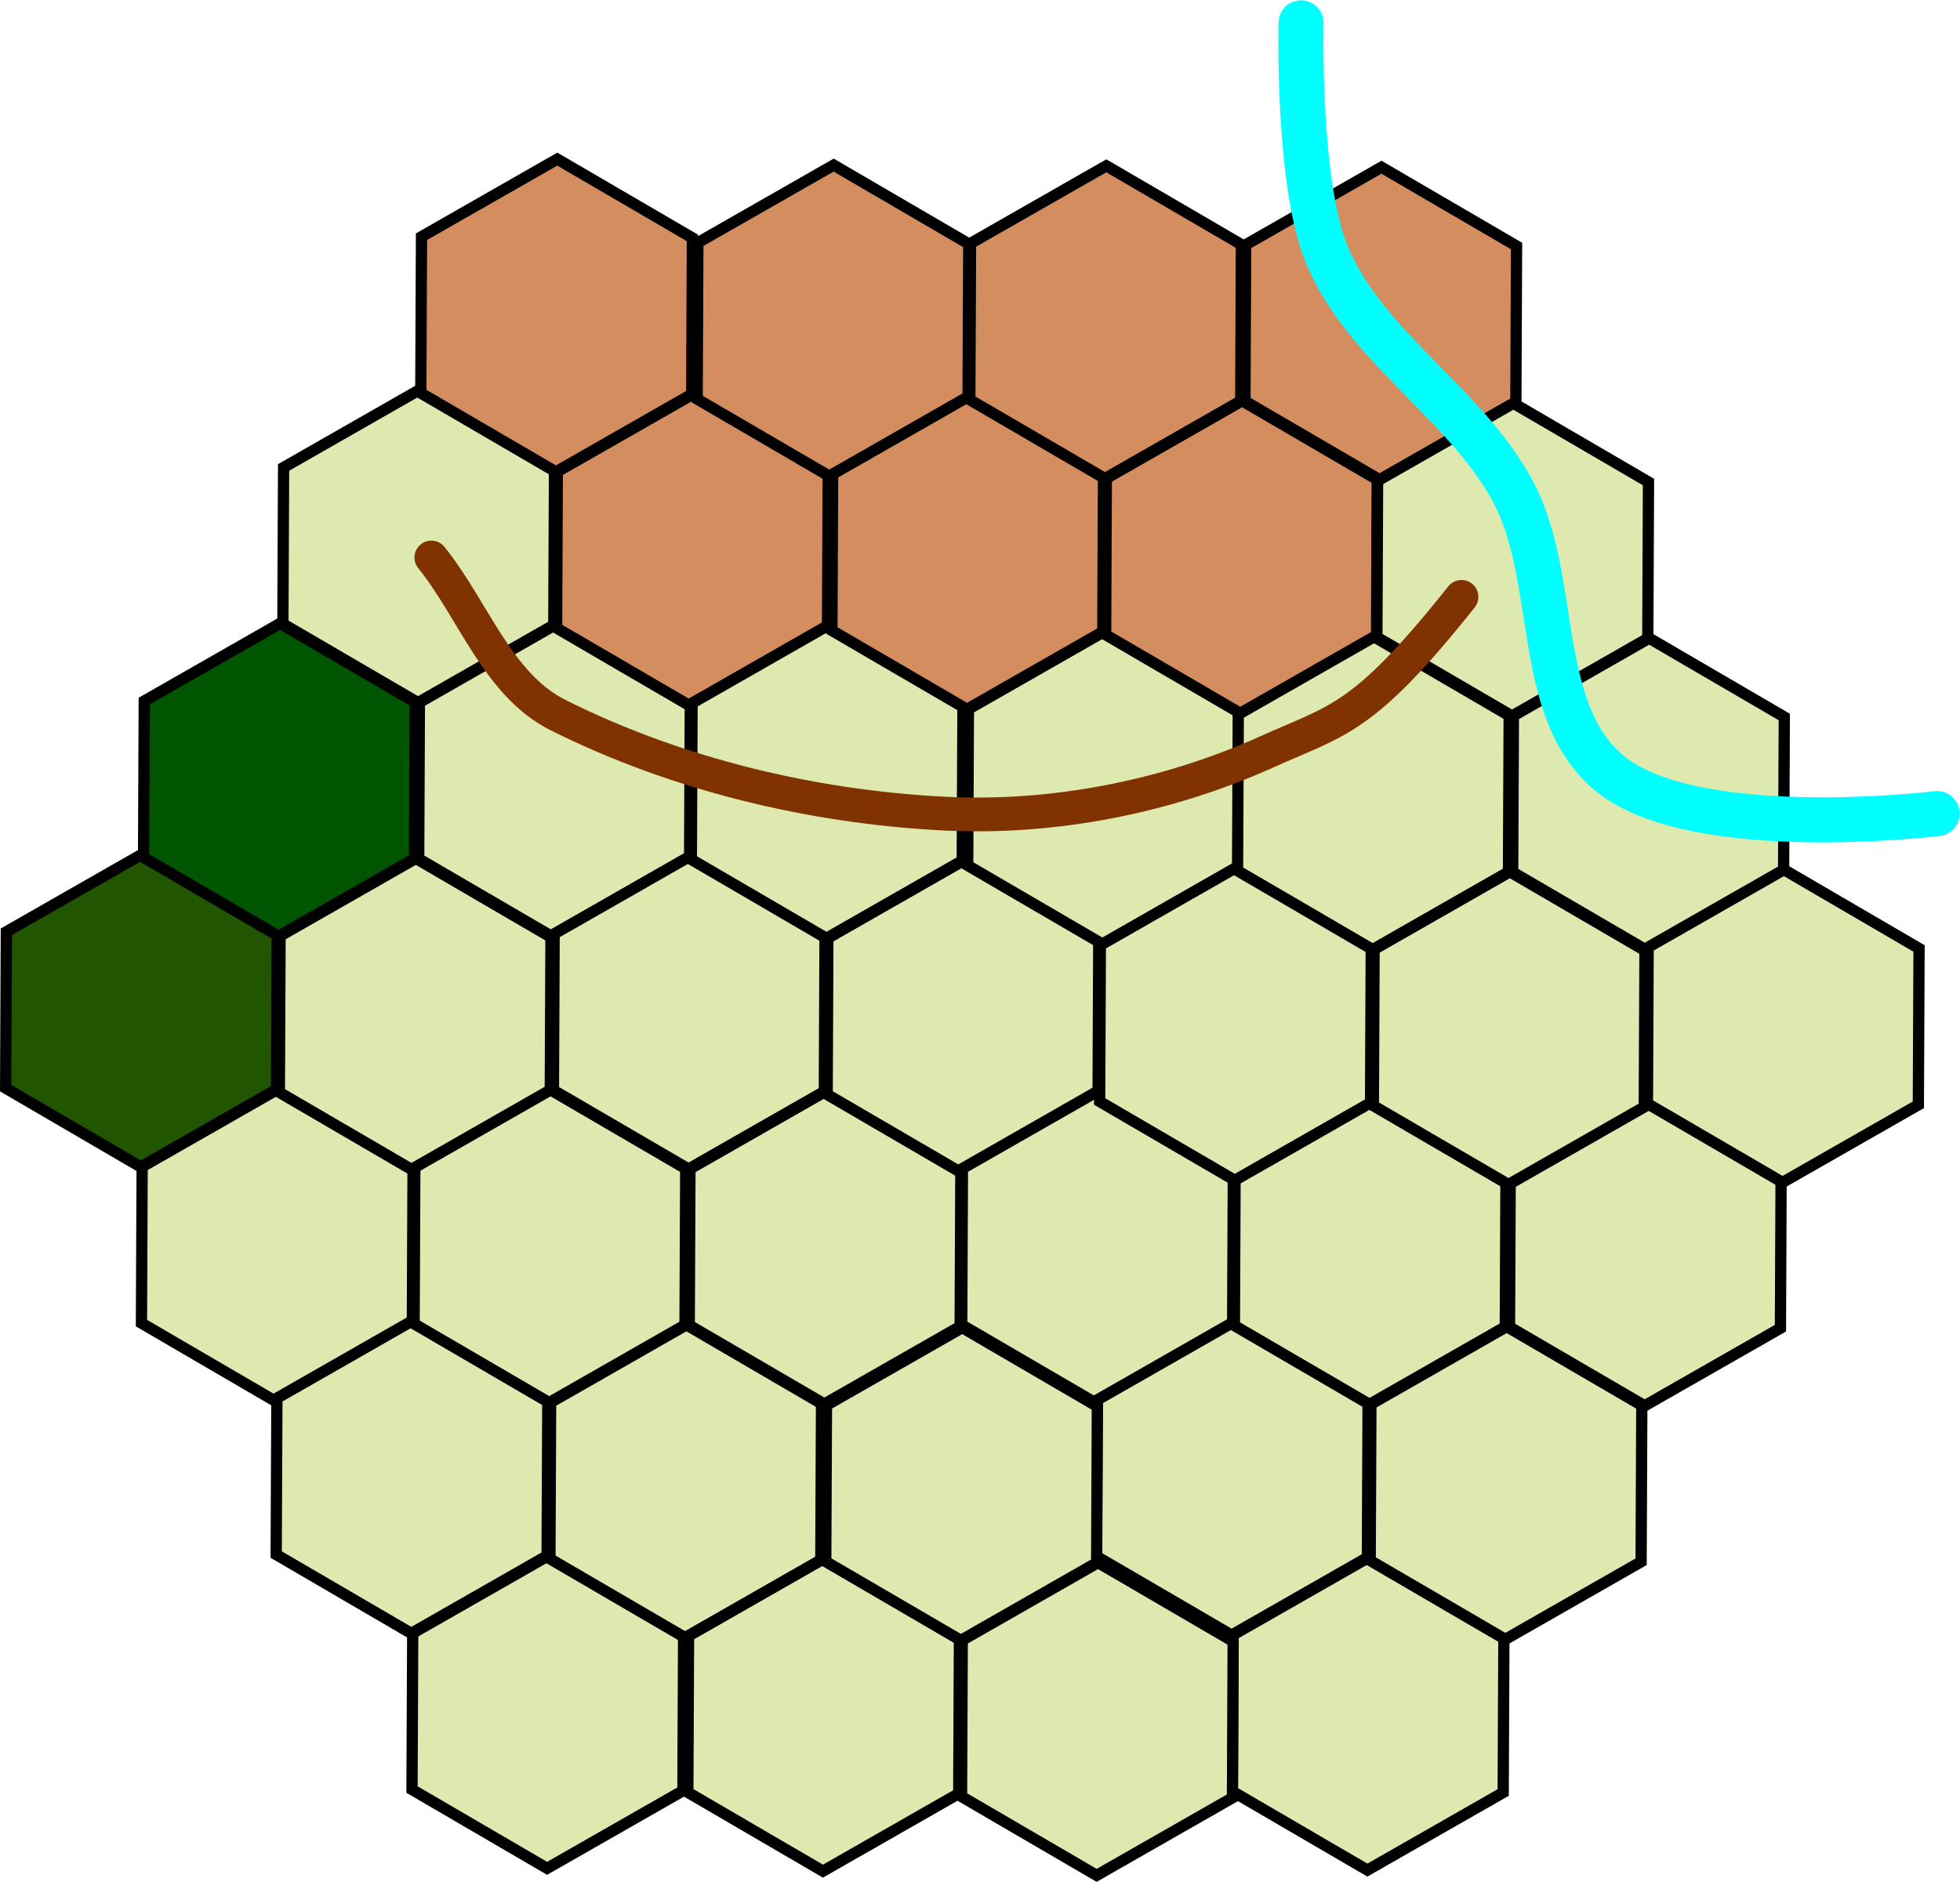
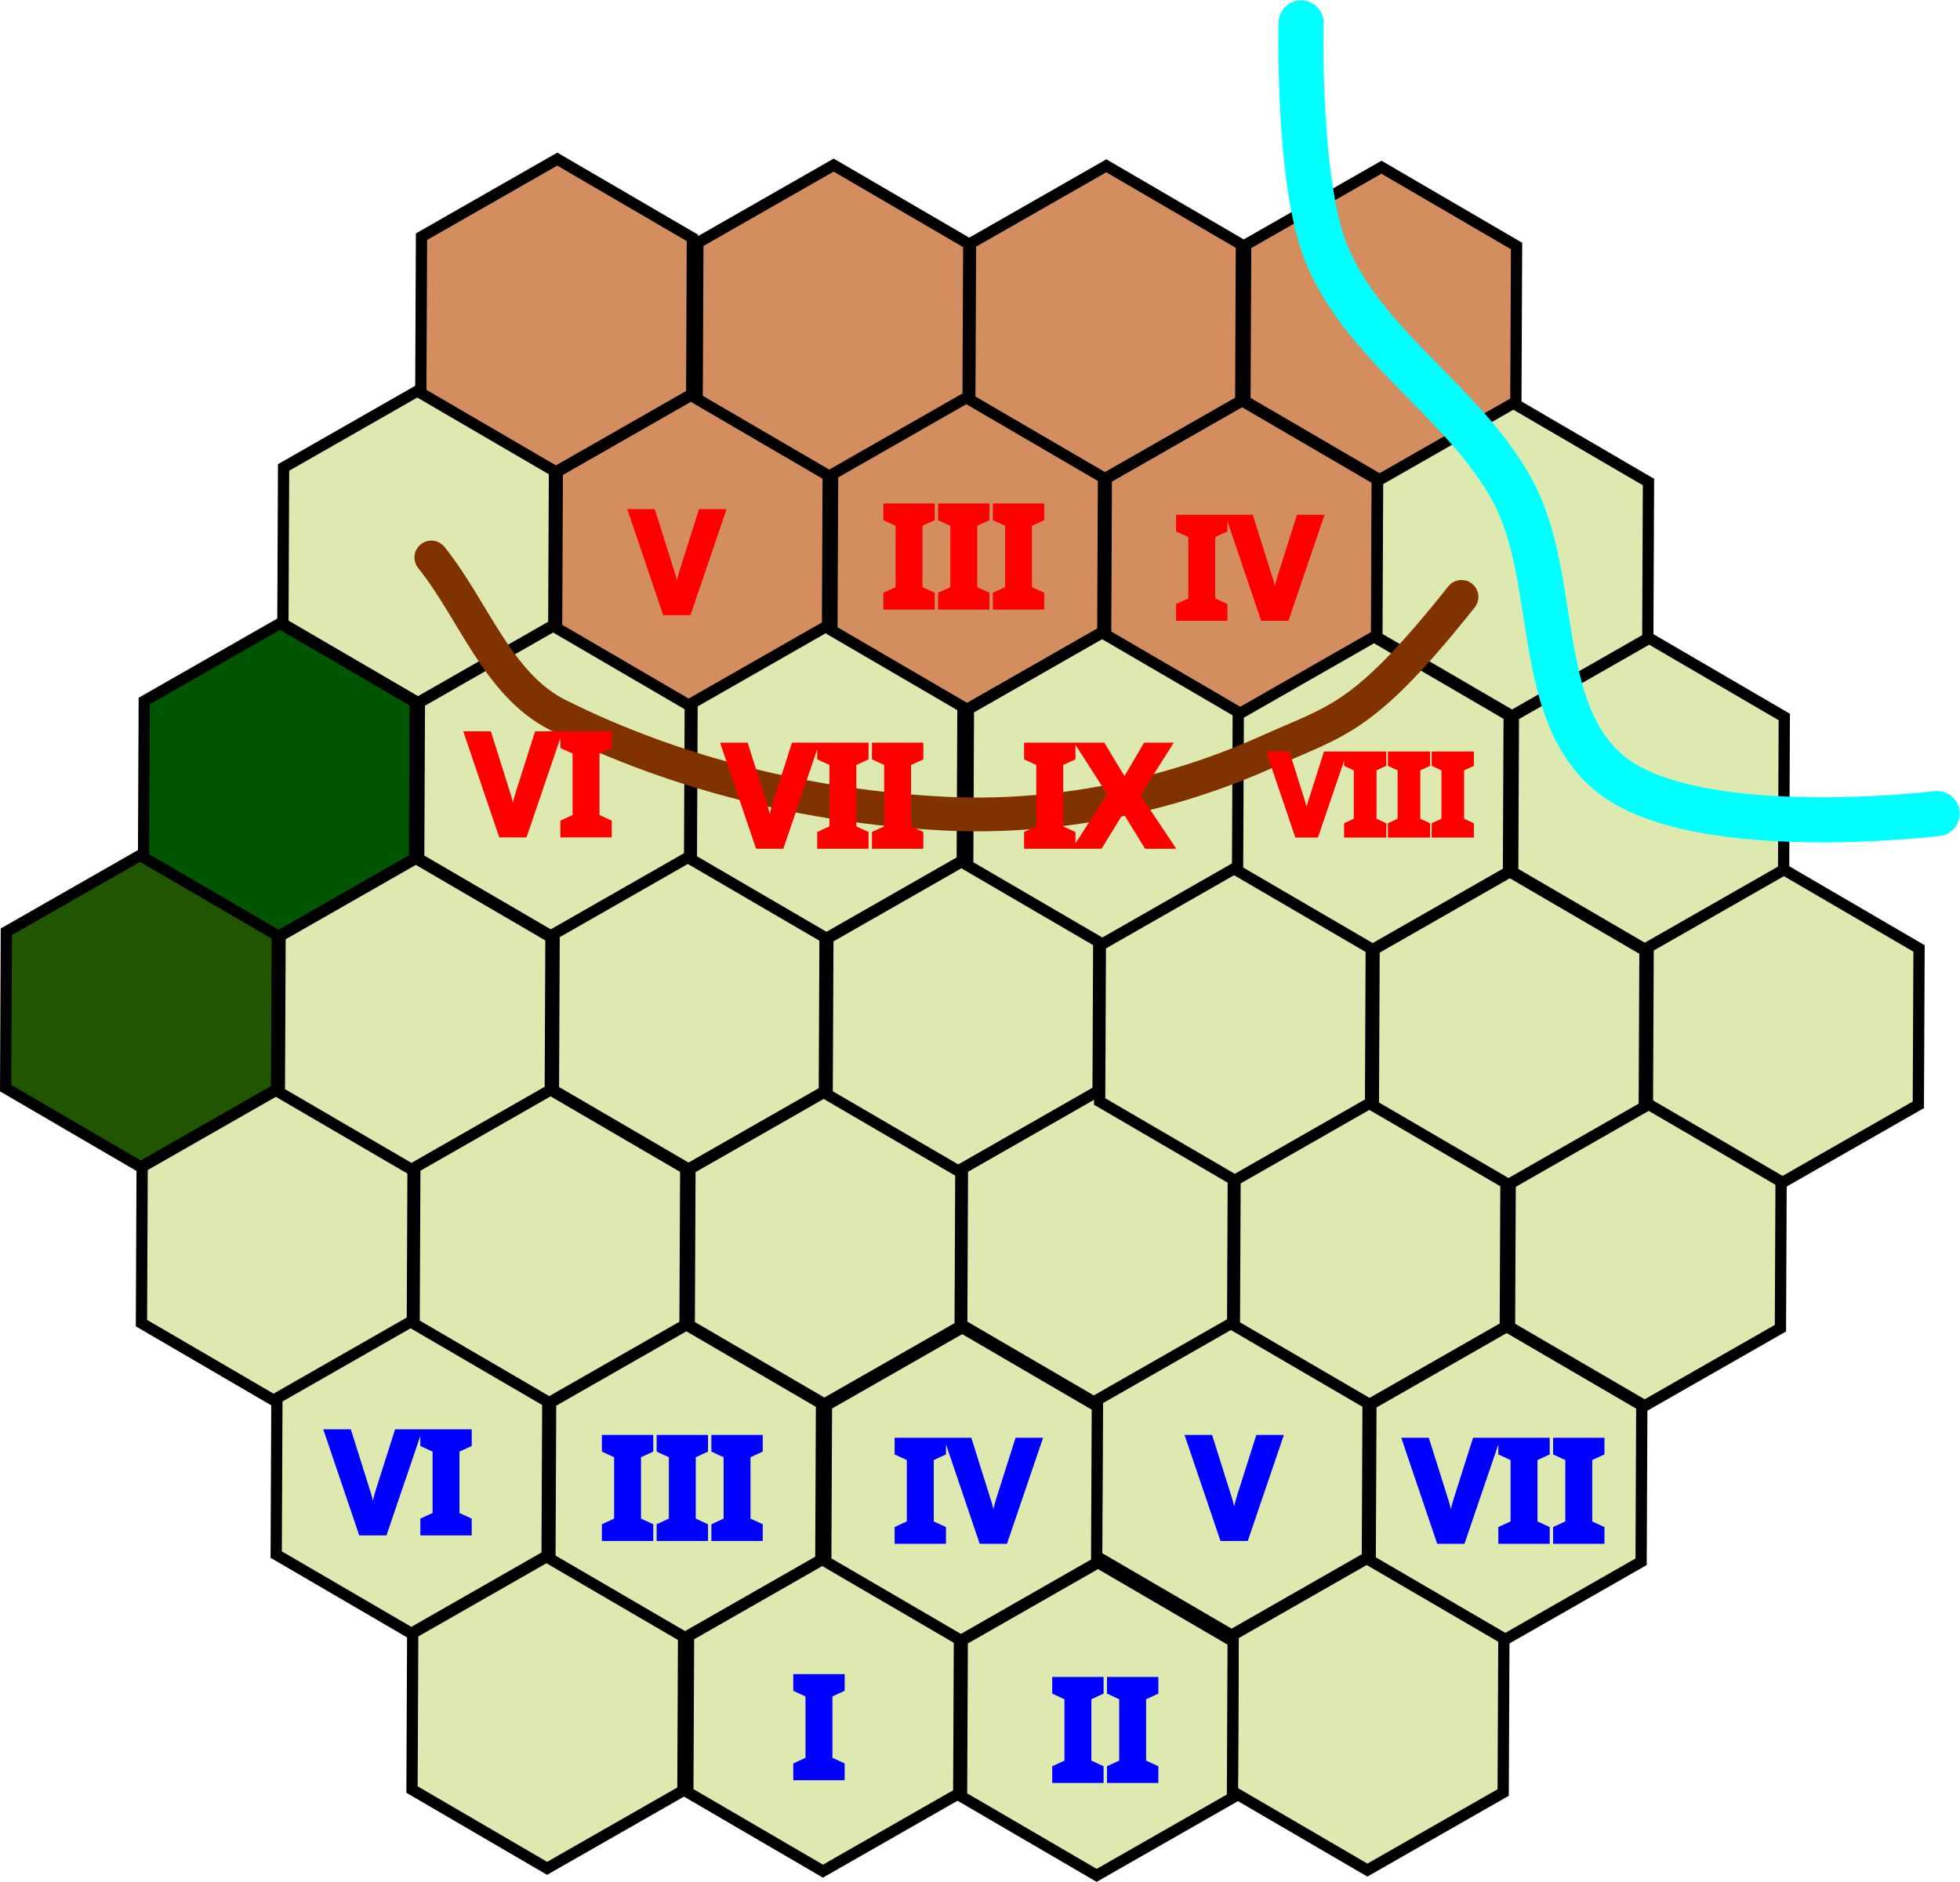
<svg xmlns="http://www.w3.org/2000/svg" width="98.265mm" height="94.367mm" viewBox="0 0 348.183 334.371" id="svg2" version="1.1">
  <defs id="defs4" />
  <g id="layer1" transform="translate(-305.8731,-213.3053)">
    <path style="fill:#225500;fill-opacity:1;fill-rule:evenodd;stroke:#000000;stroke-width:2;stroke-linecap:butt;stroke-linejoin:miter;stroke-miterlimit:4;stroke-dasharray:none;stroke-dashoffset:0" id="path4138" d="m 355,406.862 -24.124,13.785 -24,-14 0.124,-27.785 24.124,-13.785 24,14 z" />
    <path style="fill:#005500;fill-opacity:1;fill-rule:evenodd;stroke:#000000;stroke-width:2;stroke-linecap:butt;stroke-linejoin:miter;stroke-miterlimit:4;stroke-dasharray:none;stroke-dashoffset:0" id="path4138-3" d="m 379.5,365.862 -24.124,13.785 -24,-14 0.124,-27.785 24.124,-13.785 24,14 z" />
    <path style="fill:#dde9af;fill-opacity:1;fill-rule:evenodd;stroke:#000000;stroke-width:2;stroke-linecap:butt;stroke-linejoin:miter;stroke-miterlimit:4;stroke-dasharray:none;stroke-dashoffset:0" id="path4138-6" d="m 404.25,324.362 -24.124,13.785 -24,-14 0.124,-27.785 24.124,-13.785 24,14 z" />
    <path style="fill:#d38d5f;fill-opacity:1;fill-rule:evenodd;stroke:#000000;stroke-width:2;stroke-linecap:butt;stroke-linejoin:miter;stroke-miterlimit:4;stroke-dasharray:none;stroke-dashoffset:0" id="path4138-3-7" d="m 428.75,283.362 -24.124,13.785 -24,-14 0.124,-27.785 24.124,-13.785 24,14 z" />
    <path style="fill:#dde9af;fill-opacity:1;fill-rule:evenodd;stroke:#000000;stroke-width:2;stroke-linecap:butt;stroke-linejoin:miter;stroke-miterlimit:4;stroke-dasharray:none;stroke-dashoffset:0" id="path4138-5" d="m 379.125,448.612 -24.124,13.785 -24,-14 0.124,-27.785 24.124,-13.785 24,14 z" />
    <path style="fill:#dde9af;fill-opacity:1;fill-rule:evenodd;stroke:#000000;stroke-width:2;stroke-linecap:butt;stroke-linejoin:miter;stroke-miterlimit:4;stroke-dasharray:none;stroke-dashoffset:0" id="path4138-3-3" d="m 403.625,407.612 -24.124,13.785 -24,-14 0.124,-27.785 24.124,-13.785 24,14 z" />
    <path style="fill:#dde9af;fill-opacity:1;fill-rule:evenodd;stroke:#000000;stroke-width:2;stroke-linecap:butt;stroke-linejoin:miter;stroke-miterlimit:4;stroke-dasharray:none;stroke-dashoffset:0" id="path4138-6-5" d="m 428.375,366.112 -24.124,13.785 -24,-14 0.124,-27.785 24.124,-13.785 24,14 z" />
    <path style="fill:#d38d5f;fill-opacity:1;fill-rule:evenodd;stroke:#000000;stroke-width:2;stroke-linecap:butt;stroke-linejoin:miter;stroke-miterlimit:4;stroke-dasharray:none;stroke-dashoffset:0" id="path4138-3-7-6" d="m 452.875,325.112 -24.124,13.785 -24,-14 0.124,-27.785 24.124,-13.785 24,14 z" />
    <path style="fill:#dde9af;fill-opacity:1;fill-rule:evenodd;stroke:#000000;stroke-width:2;stroke-linecap:butt;stroke-linejoin:miter;stroke-miterlimit:4;stroke-dasharray:none;stroke-dashoffset:0" id="path4138-0" d="m 403.062,489.737 -24.124,13.785 -24,-14 0.124,-27.785 24.124,-13.785 24,14 z" />
    <path style="fill:#dde9af;fill-opacity:1;fill-rule:evenodd;stroke:#000000;stroke-width:2;stroke-linecap:butt;stroke-linejoin:miter;stroke-miterlimit:4;stroke-dasharray:none;stroke-dashoffset:0" id="path4138-3-2" d="m 427.562,448.737 -24.124,13.785 -24,-14 0.124,-27.785 24.124,-13.785 24,14 z" />
    <path style="fill:#dde9af;fill-opacity:1;fill-rule:evenodd;stroke:#000000;stroke-width:2;stroke-linecap:butt;stroke-linejoin:miter;stroke-miterlimit:4;stroke-dasharray:none;stroke-dashoffset:0" id="path4138-6-3" d="m 452.312,407.237 -24.124,13.785 -24,-14 0.124,-27.785 24.124,-13.785 24,14 z" />
    <path style="fill:#dde9af;fill-opacity:1;fill-rule:evenodd;stroke:#000000;stroke-width:2;stroke-linecap:butt;stroke-linejoin:miter;stroke-miterlimit:4;stroke-dasharray:none;stroke-dashoffset:0" id="path4138-3-7-7" d="m 476.812,366.237 -24.124,13.785 -24,-14 0.124,-27.785 24.124,-13.785 24,14 z" />
    <path style="fill:#dde9af;fill-opacity:1;fill-rule:evenodd;stroke:#000000;stroke-width:2;stroke-linecap:butt;stroke-linejoin:miter;stroke-miterlimit:4;stroke-dasharray:none;stroke-dashoffset:0" id="path4138-5-5" d="m 427.188,531.487 -24.124,13.785 -24,-14 0.124,-27.785 24.124,-13.785 24,14 z" />
    <path style="fill:#dde9af;fill-opacity:1;fill-rule:evenodd;stroke:#000000;stroke-width:2;stroke-linecap:butt;stroke-linejoin:miter;stroke-miterlimit:4;stroke-dasharray:none;stroke-dashoffset:0" id="path4138-3-3-9" d="m 451.688,490.487 -24.124,13.785 -24,-14 0.124,-27.785 24.124,-13.785 24,14 z" />
    <path style="fill:#dde9af;fill-opacity:1;fill-rule:evenodd;stroke:#000000;stroke-width:2;stroke-linecap:butt;stroke-linejoin:miter;stroke-miterlimit:4;stroke-dasharray:none;stroke-dashoffset:0" id="path4138-6-5-2" d="m 476.438,448.987 -24.124,13.785 -24,-14 0.124,-27.785 24.124,-13.785 24,14 z" />
    <path style="fill:#dde9af;fill-opacity:1;fill-rule:evenodd;stroke:#000000;stroke-width:2;stroke-linecap:butt;stroke-linejoin:miter;stroke-miterlimit:4;stroke-dasharray:none;stroke-dashoffset:0" id="path4138-3-7-6-2" d="m 500.938,407.987 -24.124,13.785 -24,-14 0.124,-27.785 24.124,-13.785 24,14 z" />
    <path style="fill:#d38d5f;fill-opacity:1;fill-rule:evenodd;stroke:#000000;stroke-width:2;stroke-linecap:butt;stroke-linejoin:miter;stroke-miterlimit:4;stroke-dasharray:none;stroke-dashoffset:0" id="path4138-5-8" d="m 477.844,284.425 -24.124,13.785 -24,-14 0.124,-27.785 24.124,-13.785 24,14 z" />
    <path style="fill:#d38d5f;fill-opacity:1;fill-rule:evenodd;stroke:#000000;stroke-width:2;stroke-linecap:butt;stroke-linejoin:miter;stroke-miterlimit:4;stroke-dasharray:none;stroke-dashoffset:0" id="path4138-0-9" d="m 501.781,325.55 -24.124,13.785 -24,-14 0.124,-27.785 24.124,-13.785 24,14 z" />
    <path style="fill:#d38d5f;fill-opacity:1;fill-rule:evenodd;stroke:#000000;stroke-width:2;stroke-linecap:butt;stroke-linejoin:miter;stroke-miterlimit:4;stroke-dasharray:none;stroke-dashoffset:0" id="path4138-3-2-7" d="m 526.281,284.55 -24.124,13.785 -24,-14 0.124,-27.785 24.124,-13.785 24,14 z" />
    <path style="fill:#dde9af;fill-opacity:1;fill-rule:evenodd;stroke:#000000;stroke-width:2;stroke-linecap:butt;stroke-linejoin:miter;stroke-miterlimit:4;stroke-dasharray:none;stroke-dashoffset:0" id="path4138-5-5-3" d="m 525.906,367.3 -24.124,13.785 -24,-14 0.124,-27.785 24.124,-13.785 24,14 z" />
    <path style="fill:#d38d5f;fill-opacity:1;fill-rule:evenodd;stroke:#000000;stroke-width:2;stroke-linecap:butt;stroke-linejoin:miter;stroke-miterlimit:4;stroke-dasharray:none;stroke-dashoffset:0" id="path4138-3-3-9-6" d="m 550.406,326.3 -24.124,13.785 -24,-14 0.124,-27.785 24.124,-13.785 24,14 z" />
    <path style="fill:#d38d5f;fill-opacity:1;fill-rule:evenodd;stroke:#000000;stroke-width:2;stroke-linecap:butt;stroke-linejoin:miter;stroke-miterlimit:4;stroke-dasharray:none;stroke-dashoffset:0" id="path4138-6-5-2-1" d="m 575.156,284.8 -24.124,13.785 -24,-14 0.124,-27.785 24.124,-13.785 24,14 z" />
    <path style="fill:#dde9af;fill-opacity:1;fill-rule:evenodd;stroke:#000000;stroke-width:2;stroke-linecap:butt;stroke-linejoin:miter;stroke-miterlimit:4;stroke-dasharray:none;stroke-dashoffset:0" id="path4138-5-2" d="m 524.844,448.925 -24.124,13.785 -24,-14 0.124,-27.785 24.124,-13.785 24,14 z" />
    <path style="fill:#dde9af;fill-opacity:1;fill-rule:evenodd;stroke:#000000;stroke-width:2;stroke-linecap:butt;stroke-linejoin:miter;stroke-miterlimit:4;stroke-dasharray:none;stroke-dashoffset:0" id="path4138-0-93" d="m 548.781,490.05 -24.124,13.785 -24,-14 0.124,-27.785 24.124,-13.785 24,14 z" />
    <path style="fill:#dde9af;fill-opacity:1;fill-rule:evenodd;stroke:#000000;stroke-width:2;stroke-linecap:butt;stroke-linejoin:miter;stroke-miterlimit:4;stroke-dasharray:none;stroke-dashoffset:0" id="path4138-3-2-1" d="m 573.281,449.05 -24.124,13.785 -24,-14 0.124,-27.785 24.124,-13.785 24,14 z" />
    <path style="fill:#dde9af;fill-opacity:1;fill-rule:evenodd;stroke:#000000;stroke-width:2;stroke-linecap:butt;stroke-linejoin:miter;stroke-miterlimit:4;stroke-dasharray:none;stroke-dashoffset:0" id="path4138-5-5-9" d="m 572.906,531.8 -24.124,13.785 -24,-14 0.124,-27.785 24.124,-13.785 24,14 z" />
    <path style="fill:#dde9af;fill-opacity:1;fill-rule:evenodd;stroke:#000000;stroke-width:2;stroke-linecap:butt;stroke-linejoin:miter;stroke-miterlimit:4;stroke-dasharray:none;stroke-dashoffset:0" id="path4138-3-3-9-4" d="m 597.406,490.8 -24.124,13.785 -24,-14 0.124,-27.785 24.124,-13.785 24,14 z" />
    <path style="fill:#dde9af;fill-opacity:1;fill-rule:evenodd;stroke:#000000;stroke-width:2;stroke-linecap:butt;stroke-linejoin:miter;stroke-miterlimit:4;stroke-dasharray:none;stroke-dashoffset:0" id="path4138-6-5-2-7" d="m 622.156,449.3 -24.124,13.785 -24,-14 0.124,-27.785 24.124,-13.785 24,14 z" />
    <path style="fill:#dde9af;fill-opacity:1;fill-rule:evenodd;stroke:#000000;stroke-width:2;stroke-linecap:butt;stroke-linejoin:miter;stroke-miterlimit:4;stroke-dasharray:none;stroke-dashoffset:0" id="path4138-6-0" d="m 476.188,531.987 -24.124,13.785 -24,-14 0.124,-27.785 24.124,-13.785 24,14 z" />
    <path style="fill:#dde9af;fill-opacity:1;fill-rule:evenodd;stroke:#000000;stroke-width:2;stroke-linecap:butt;stroke-linejoin:miter;stroke-miterlimit:4;stroke-dasharray:none;stroke-dashoffset:0" id="path4138-3-7-3" d="m 500.688,490.987 -24.124,13.785 -24,-14 0.124,-27.785 24.124,-13.785 24,14 z" />
    <path style="fill:#dde9af;fill-opacity:1;fill-rule:evenodd;stroke:#000000;stroke-width:2;stroke-linecap:butt;stroke-linejoin:miter;stroke-miterlimit:4;stroke-dasharray:none;stroke-dashoffset:0" id="path4138-3-7-6-6" d="m 524.812,532.737 -24.124,13.785 -24,-14 0.124,-27.785 24.124,-13.785 24,14 z" />
    <path style="fill:#dde9af;fill-opacity:1;fill-rule:evenodd;stroke:#000000;stroke-width:2;stroke-linecap:butt;stroke-linejoin:miter;stroke-miterlimit:4;stroke-dasharray:none;stroke-dashoffset:0" id="path4138-1-5" d="m 549.344,409.237 -24.124,13.785 -24,-14 0.124,-27.785 24.124,-13.785 24,14 z" />
    <path style="fill:#dde9af;fill-opacity:1;fill-rule:evenodd;stroke:#000000;stroke-width:2;stroke-linecap:butt;stroke-linejoin:miter;stroke-miterlimit:4;stroke-dasharray:none;stroke-dashoffset:0" id="path4138-3-0-4" d="m 573.844,368.237 -24.124,13.785 -24,-14 0.124,-27.785 24.124,-13.785 24,14 z" />
    <path style="fill:#dde9af;fill-opacity:1;fill-rule:evenodd;stroke:#000000;stroke-width:2;stroke-linecap:butt;stroke-linejoin:miter;stroke-miterlimit:4;stroke-dasharray:none;stroke-dashoffset:0" id="path4138-6-6-7" d="m 598.594,326.737 -24.124,13.785 -24,-14 0.124,-27.785 24.124,-13.785 24,14 z" />
    <path style="fill:#dde9af;fill-opacity:1;fill-rule:evenodd;stroke:#000000;stroke-width:2;stroke-linecap:butt;stroke-linejoin:miter;stroke-miterlimit:4;stroke-dasharray:none;stroke-dashoffset:0" id="path4138-3-3-3-6" d="m 597.969,409.987 -24.124,13.785 -24,-14 0.124,-27.785 24.124,-13.785 24,14 z" />
    <path style="fill:#dde9af;fill-opacity:1;fill-rule:evenodd;stroke:#000000;stroke-width:2;stroke-linecap:butt;stroke-linejoin:miter;stroke-miterlimit:4;stroke-dasharray:none;stroke-dashoffset:0" id="path4138-6-5-20-5" d="m 622.719,368.487 -24.124,13.785 -24,-14 0.124,-27.785 24.124,-13.785 24,14 z" />
    <path style="fill:#dde9af;fill-opacity:1;fill-rule:evenodd;stroke:#000000;stroke-width:2;stroke-linecap:butt;stroke-linejoin:miter;stroke-miterlimit:4;stroke-dasharray:none;stroke-dashoffset:0" id="path4138-6-3-5-6" d="m 646.656,409.612 -24.124,13.785 -24,-14 0.124,-27.785 24.124,-13.785 24,14 z" />
    <path style="fill:none;fill-rule:evenodd;stroke:#00ffff;stroke-width:8;stroke-linecap:round;stroke-linejoin:round;stroke-miterlimit:4;stroke-dasharray:none;stroke-opacity:1" d="m 650,357.862 c 0,0 -42.841,5.225 -58,-7 -13.868,-11.184 -8.962,-34.864 -17.5,-50.5 -8.532,-15.627 -26.27,-25.517 -33,-42 -5.197,-12.729 -4.5,-41 -4.5,-41" id="path4443" />
    <path style="fill:none;fill-rule:evenodd;stroke:#803300;stroke-width:6;stroke-linecap:round;stroke-linejoin:round;stroke-miterlimit:4;stroke-dasharray:none;stroke-opacity:1" d="m 382.5,312.362 c 7.5,9.333 11.791,22.645 22.5,28 21.079,10.539 44.965,16.286 68.5,17.5 19.488,1.005 39.714,-2.971 57.5,-11 12.572,-5.675 17,-5.5 34.5,-27.5" id="path4449" />
  </g>
  <g id="layer2">
-     <flowRoot xml:space="preserve" id="flowRoot4452" style="font-style:normal;font-variant:normal;font-weight:bold;font-stretch:normal;font-size:25px;line-height:125%;font-family:FreeSerif;-inkscape-font-specification:'FreeSerif Bold';letter-spacing:0px;word-spacing:0px;fill:#ff0000;fill-opacity:1;stroke:#ff0000;stroke-width:1px;stroke-linecap:butt;stroke-linejoin:miter;stroke-opacity:1" transform="translate(229,-63.5)">
-       <flowRegion id="flowRegion4454">
-         <rect id="rect4456" width="31.5" height="29" x="-146" y="186.871" style="font-style:normal;font-variant:normal;font-weight:bold;font-stretch:normal;font-size:25px;font-family:FreeSerif;-inkscape-font-specification:'FreeSerif Bold';fill:#ff0000;stroke:#ff0000" />
-       </flowRegion>
-       <flowPara id="flowPara4458">VI</flowPara>
-     </flowRoot>
-     <flowRoot xml:space="preserve" id="flowRoot4452-2" style="font-style:normal;font-variant:normal;font-weight:bold;font-stretch:normal;font-size:20px;line-height:125%;font-family:FreeSerif;-inkscape-font-specification:'FreeSerif Bold';letter-spacing:0px;word-spacing:0px;fill:#ff0000;fill-opacity:1;stroke:#ff0000;stroke-width:1px;stroke-linecap:butt;stroke-linejoin:miter;stroke-opacity:1" transform="translate(371.625,-58.48737)">
-       <flowRegion id="flowRegion4454-6">
-         <rect id="rect4456-4" width="55" height="33" x="-146" y="186.871" style="font-style:normal;font-variant:normal;font-weight:bold;font-stretch:normal;font-size:20px;font-family:FreeSerif;-inkscape-font-specification:'FreeSerif Bold';fill:#ff0000;stroke:#ff0000" />
-       </flowRegion>
-       <flowPara id="flowPara4458-5">VIII</flowPara>
-     </flowRoot>
-     <flowRoot xml:space="preserve" id="flowRoot4452-20" style="font-style:normal;font-variant:normal;font-weight:bold;font-stretch:normal;font-size:25px;line-height:125%;font-family:FreeSerif;-inkscape-font-specification:'FreeSerif Bold';letter-spacing:0px;word-spacing:0px;fill:#ff0000;fill-opacity:1;stroke:#ff0000;stroke-width:1px;stroke-linecap:butt;stroke-linejoin:miter;stroke-opacity:1" transform="translate(274.625,-61.48737)">
-       <flowRegion id="flowRegion4454-2">
-         <rect id="rect4456-9" width="46.5" height="37.5" x="-146" y="186.871" style="font-style:normal;font-variant:normal;font-weight:bold;font-stretch:normal;font-size:25px;font-family:FreeSerif;-inkscape-font-specification:'FreeSerif Bold';fill:#ff0000;stroke:#ff0000" />
-       </flowRegion>
-       <flowPara id="flowPara4458-0">VII</flowPara>
-     </flowRoot>
-     <flowRoot xml:space="preserve" id="flowRoot4452-9" style="font-style:normal;font-variant:normal;font-weight:bold;font-stretch:normal;font-size:25px;line-height:125%;font-family:FreeSerif;-inkscape-font-specification:'FreeSerif Bold';letter-spacing:0px;word-spacing:0px;fill:#ff0000;fill-opacity:1;stroke:#ff0000;stroke-width:1px;stroke-linecap:butt;stroke-linejoin:miter;stroke-opacity:1" transform="translate(327.625,-61.48737)">
-       <flowRegion id="flowRegion4454-9">
-         <rect id="rect4456-45" width="31.5" height="29" x="-146" y="186.871" style="font-style:normal;font-variant:normal;font-weight:bold;font-stretch:normal;font-size:25px;font-family:FreeSerif;-inkscape-font-specification:'FreeSerif Bold';fill:#ff0000;stroke:#ff0000" />
-       </flowRegion>
-       <flowPara id="flowPara4458-1">IX</flowPara>
-     </flowRoot>
-     <flowRoot xml:space="preserve" id="flowRoot4452-8" style="font-style:normal;font-variant:normal;font-weight:bold;font-stretch:normal;font-size:25px;line-height:125%;font-family:FreeSerif;-inkscape-font-specification:'FreeSerif Bold';letter-spacing:0px;word-spacing:0px;fill:#ff0000;fill-opacity:1;stroke:#ff0000;stroke-width:1px;stroke-linecap:butt;stroke-linejoin:miter;stroke-opacity:1" transform="translate(354.625,-101.9874)">
-       <flowRegion id="flowRegion4454-60">
-         <rect id="rect4456-46" width="31.5" height="29" x="-146" y="186.871" style="font-style:normal;font-variant:normal;font-weight:bold;font-stretch:normal;font-size:25px;font-family:FreeSerif;-inkscape-font-specification:'FreeSerif Bold';fill:#ff0000;stroke:#ff0000" />
-       </flowRegion>
-       <flowPara id="flowPara4458-7">IV</flowPara>
-     </flowRoot>
-     <flowRoot xml:space="preserve" id="flowRoot4452-6" style="font-style:normal;font-variant:normal;font-weight:bold;font-stretch:normal;font-size:25px;line-height:125%;font-family:FreeSerif;-inkscape-font-specification:'FreeSerif Bold';letter-spacing:0px;word-spacing:0px;fill:#ff0000;fill-opacity:1;stroke:#ff0000;stroke-width:1px;stroke-linecap:butt;stroke-linejoin:miter;stroke-opacity:1" transform="translate(258.125,-102.9874)">
-       <flowRegion id="flowRegion4454-0">
-         <rect id="rect4456-97" width="31.5" height="29" x="-146" y="186.871" style="font-style:normal;font-variant:normal;font-weight:bold;font-stretch:normal;font-size:25px;font-family:FreeSerif;-inkscape-font-specification:'FreeSerif Bold';fill:#ff0000;stroke:#ff0000" />
-       </flowRegion>
-       <flowPara id="flowPara4458-59">V</flowPara>
-     </flowRoot>
-     <flowRoot xml:space="preserve" id="flowRoot4452-7" style="font-style:normal;font-variant:normal;font-weight:bold;font-stretch:normal;font-size:25px;line-height:125%;font-family:FreeSerif;-inkscape-font-specification:'FreeSerif Bold';letter-spacing:0px;word-spacing:0px;fill:#ff0000;fill-opacity:1;stroke:#ff0000;stroke-width:1px;stroke-linecap:butt;stroke-linejoin:miter;stroke-opacity:1" transform="translate(302.625,-103.9874)">
-       <flowRegion id="flowRegion4454-8">
-         <rect id="rect4456-5" width="31.5" height="29" x="-146" y="186.871" style="font-style:normal;font-variant:normal;font-weight:bold;font-stretch:normal;font-size:25px;font-family:FreeSerif;-inkscape-font-specification:'FreeSerif Bold';fill:#ff0000;stroke:#ff0000" />
-       </flowRegion>
-       <flowPara id="flowPara4458-3">III</flowPara>
-     </flowRoot>
-     <flowRoot xml:space="preserve" id="flowRoot4452-0-8" style="font-style:normal;font-variant:normal;font-weight:bold;font-stretch:normal;font-size:25px;line-height:125%;font-family:FreeSerif;-inkscape-font-specification:'FreeSerif Bold';letter-spacing:0px;word-spacing:0px;fill:#0000ff;fill-opacity:1;stroke:#0000ff;stroke-width:1px;stroke-linecap:butt;stroke-linejoin:miter;stroke-opacity:1" transform="translate(304.625,62.01263)">
-       <flowRegion id="flowRegion4454-3-7">
-         <rect id="rect4456-7-4" width="31.5" height="29" x="-146" y="186.871" style="font-style:normal;font-variant:normal;font-weight:bold;font-stretch:normal;font-size:25px;font-family:FreeSerif;-inkscape-font-specification:'FreeSerif Bold';fill:#0000ff;stroke:#0000ff" />
-       </flowRegion>
-       <flowPara id="flowPara4458-8-1">IV</flowPara>
-     </flowRoot>
-     <flowRoot xml:space="preserve" id="flowRoot4452-0-8-9" style="font-style:normal;font-variant:normal;font-weight:bold;font-stretch:normal;font-size:25px;line-height:125%;font-family:FreeSerif;-inkscape-font-specification:'FreeSerif Bold';letter-spacing:0px;word-spacing:0px;fill:#0000ff;fill-opacity:1;stroke:#0000ff;stroke-width:1px;stroke-linecap:butt;stroke-linejoin:miter;stroke-opacity:1" transform="translate(204.125,60.51263)">
-       <flowRegion id="flowRegion4454-3-7-0">
-         <rect id="rect4456-7-4-9" width="31.5" height="29" x="-146" y="186.871" style="font-style:normal;font-variant:normal;font-weight:bold;font-stretch:normal;font-size:25px;font-family:FreeSerif;-inkscape-font-specification:'FreeSerif Bold';fill:#0000ff;stroke:#0000ff" />
-       </flowRegion>
-       <flowPara id="flowPara4458-8-1-8">VI</flowPara>
-     </flowRoot>
-     <flowRoot xml:space="preserve" id="flowRoot4452-0-8-8" style="font-style:normal;font-variant:normal;font-weight:bold;font-stretch:normal;font-size:25px;line-height:125%;font-family:FreeSerif;-inkscape-font-specification:'FreeSerif Bold';letter-spacing:0px;word-spacing:0px;fill:#0000ff;fill-opacity:1;stroke:#0000ff;stroke-width:1px;stroke-linecap:butt;stroke-linejoin:miter;stroke-opacity:1" transform="translate(395.625,62.01263)">
-       <flowRegion id="flowRegion4454-3-7-5">
-         <rect id="rect4456-7-4-8" width="41.5" height="29.5" x="-146" y="186.871" style="font-style:normal;font-variant:normal;font-weight:bold;font-stretch:normal;font-size:25px;font-family:FreeSerif;-inkscape-font-specification:'FreeSerif Bold';fill:#0000ff;stroke:#0000ff" />
-       </flowRegion>
-       <flowPara id="flowPara4458-8-1-4">VII</flowPara>
-     </flowRoot>
-     <flowRoot xml:space="preserve" id="flowRoot4452-0-8-3" style="font-style:normal;font-variant:normal;font-weight:bold;font-stretch:normal;font-size:25px;line-height:125%;font-family:FreeSerif;-inkscape-font-specification:'FreeSerif Bold';letter-spacing:0px;word-spacing:0px;fill:#0000ff;fill-opacity:1;stroke:#0000ff;stroke-width:1px;stroke-linecap:butt;stroke-linejoin:miter;stroke-opacity:1" transform="translate(286.625,104.0126)">
-       <flowRegion id="flowRegion4454-3-7-7">
-         <rect id="rect4456-7-4-1" width="31.5" height="29" x="-146" y="186.871" style="font-style:normal;font-variant:normal;font-weight:bold;font-stretch:normal;font-size:25px;font-family:FreeSerif;-inkscape-font-specification:'FreeSerif Bold';fill:#0000ff;stroke:#0000ff" />
-       </flowRegion>
-       <flowPara id="flowPara4458-8-1-3">I</flowPara>
-     </flowRoot>
-     <flowRoot xml:space="preserve" id="flowRoot4452-0-8-80" style="font-style:normal;font-variant:normal;font-weight:bold;font-stretch:normal;font-size:25px;line-height:125%;font-family:FreeSerif;-inkscape-font-specification:'FreeSerif Bold';letter-spacing:0px;word-spacing:0px;fill:#0000ff;fill-opacity:1;stroke:#0000ff;stroke-width:1px;stroke-linecap:butt;stroke-linejoin:miter;stroke-opacity:1" transform="translate(357.125,61.51263)">
-       <flowRegion id="flowRegion4454-3-7-9">
-         <rect id="rect4456-7-4-7" width="31.5" height="29" x="-146" y="186.871" style="font-style:normal;font-variant:normal;font-weight:bold;font-stretch:normal;font-size:25px;font-family:FreeSerif;-inkscape-font-specification:'FreeSerif Bold';fill:#0000ff;stroke:#0000ff" />
-       </flowRegion>
-       <flowPara id="flowPara4458-8-1-9">V</flowPara>
-     </flowRoot>
-     <flowRoot xml:space="preserve" id="flowRoot4452-0-8-93" style="font-style:normal;font-variant:normal;font-weight:bold;font-stretch:normal;font-size:25px;line-height:125%;font-family:FreeSerif;-inkscape-font-specification:'FreeSerif Bold';letter-spacing:0px;word-spacing:0px;fill:#0000ff;fill-opacity:1;stroke:#0000ff;stroke-width:1px;stroke-linecap:butt;stroke-linejoin:miter;stroke-opacity:1" transform="translate(332.625,104.5126)">
-       <flowRegion id="flowRegion4454-3-7-2">
-         <rect id="rect4456-7-4-4" width="31.5" height="29" x="-146" y="186.871" style="font-style:normal;font-variant:normal;font-weight:bold;font-stretch:normal;font-size:25px;font-family:FreeSerif;-inkscape-font-specification:'FreeSerif Bold';fill:#0000ff;stroke:#0000ff" />
-       </flowRegion>
-       <flowPara id="flowPara4458-8-1-37">II</flowPara>
-       <flowPara id="flowPara4721" />
-     </flowRoot>
-     <flowRoot xml:space="preserve" id="flowRoot4452-0-8-1" style="font-style:normal;font-variant:normal;font-weight:bold;font-stretch:normal;font-size:25px;line-height:125%;font-family:FreeSerif;-inkscape-font-specification:'FreeSerif Bold';letter-spacing:0px;word-spacing:0px;fill:#0000ff;fill-opacity:1;stroke:#0000ff;stroke-width:1px;stroke-linecap:butt;stroke-linejoin:miter;stroke-opacity:1" transform="translate(252.625,61.51263)">
-       <flowRegion id="flowRegion4454-3-7-22">
-         <rect id="rect4456-7-4-0" width="31.5" height="29" x="-146" y="186.871" style="font-style:normal;font-variant:normal;font-weight:bold;font-stretch:normal;font-size:25px;font-family:FreeSerif;-inkscape-font-specification:'FreeSerif Bold';fill:#0000ff;stroke:#0000ff" />
-       </flowRegion>
-       <flowPara id="flowPara4458-8-1-2">III</flowPara>
-     </flowRoot>
+     <text xml:space="preserve" style="font-style:normal;font-variant:normal;font-weight:bold;font-stretch:normal;font-size:25px;line-height:125%;font-family:sans-serif;-inkscape-font-specification:'sans-serif Bold';letter-spacing:0px;word-spacing:0px;fill:#ff0000;fill-opacity:1;stroke:#ff0000;stroke-width:1px;stroke-linecap:butt;stroke-linejoin:miter;stroke-opacity:1" x="83" y="148.29" id="text4230">
+       <tspan x="83" y="148.29" id="tspan4232">
+         <tspan x="83" y="148.29" id="tspan4234">VI</tspan>
+       </tspan>
+     </text>
+     <text xml:space="preserve" style="font-style:normal;font-variant:normal;font-weight:bold;font-stretch:normal;font-size:20px;line-height:125%;font-family:sans-serif;-inkscape-font-specification:'sans-serif Bold';letter-spacing:0px;word-spacing:0px;fill:#ff0000;fill-opacity:1;stroke:#ff0000;stroke-width:1px;stroke-linecap:butt;stroke-linejoin:miter;stroke-opacity:1" x="225.625" y="148.319" id="text4236">
+       <tspan x="225.625" y="148.319" id="tspan4238">
+         <tspan x="225.625" y="148.319" id="tspan4240">VIII</tspan>
+       </tspan>
+     </text>
+     <text xml:space="preserve" style="font-style:normal;font-variant:normal;font-weight:bold;font-stretch:normal;font-size:25px;line-height:125%;font-family:sans-serif;-inkscape-font-specification:'sans-serif Bold';letter-spacing:0px;word-spacing:0px;fill:#ff0000;fill-opacity:1;stroke:#ff0000;stroke-width:1px;stroke-linecap:butt;stroke-linejoin:miter;stroke-opacity:1" x="128.625" y="150.302" id="text4242">
+       <tspan x="128.625" y="150.302" id="tspan4244">
+         <tspan x="128.625" y="150.302" id="tspan4246">VII</tspan>
+       </tspan>
+     </text>
+     <text xml:space="preserve" style="font-style:normal;font-variant:normal;font-weight:bold;font-stretch:normal;font-size:25px;line-height:125%;font-family:sans-serif;-inkscape-font-specification:'sans-serif Bold';letter-spacing:0px;word-spacing:0px;fill:#ff0000;fill-opacity:1;stroke:#ff0000;stroke-width:1px;stroke-linecap:butt;stroke-linejoin:miter;stroke-opacity:1" x="181.625" y="150.302" id="text4248">
+       <tspan x="181.625" y="150.302" id="tspan4250">
+         <tspan x="181.625" y="150.302" id="tspan4252">IX</tspan>
+       </tspan>
+     </text>
+     <text xml:space="preserve" style="font-style:normal;font-variant:normal;font-weight:bold;font-stretch:normal;font-size:25px;line-height:125%;font-family:sans-serif;-inkscape-font-specification:'sans-serif Bold';letter-spacing:0px;word-spacing:0px;fill:#ff0000;fill-opacity:1;stroke:#ff0000;stroke-width:1px;stroke-linecap:butt;stroke-linejoin:miter;stroke-opacity:1" x="208.625" y="109.802" id="text4254">
+       <tspan x="208.625" y="109.802" id="tspan4256">
+         <tspan x="208.625" y="109.802" id="tspan4258">IV</tspan>
+       </tspan>
+     </text>
+     <text xml:space="preserve" style="font-style:normal;font-variant:normal;font-weight:bold;font-stretch:normal;font-size:25px;line-height:125%;font-family:sans-serif;-inkscape-font-specification:'sans-serif Bold';letter-spacing:0px;word-spacing:0px;fill:#ff0000;fill-opacity:1;stroke:#ff0000;stroke-width:1px;stroke-linecap:butt;stroke-linejoin:miter;stroke-opacity:1" x="112.125" y="108.802" id="text4260">
+       <tspan x="112.125" y="108.802" id="tspan4262">
+         <tspan x="112.125" y="108.802" id="tspan4264">V</tspan>
+       </tspan>
+     </text>
+     <text xml:space="preserve" style="font-style:normal;font-variant:normal;font-weight:bold;font-stretch:normal;font-size:25px;line-height:125%;font-family:sans-serif;-inkscape-font-specification:'sans-serif Bold';letter-spacing:0px;word-spacing:0px;fill:#ff0000;fill-opacity:1;stroke:#ff0000;stroke-width:1px;stroke-linecap:butt;stroke-linejoin:miter;stroke-opacity:1" x="156.625" y="107.802" id="text4266">
+       <tspan x="156.625" y="107.802" id="tspan4268">
+         <tspan x="156.625" y="107.802" id="tspan4270">III</tspan>
+       </tspan>
+     </text>
+     <text xml:space="preserve" style="font-style:normal;font-variant:normal;font-weight:bold;font-stretch:normal;font-size:25px;line-height:125%;font-family:sans-serif;-inkscape-font-specification:'sans-serif Bold';letter-spacing:0px;word-spacing:0px;fill:#0000ff;fill-opacity:1;stroke:#0000ff;stroke-width:1px;stroke-linecap:butt;stroke-linejoin:miter;stroke-opacity:1" x="158.625" y="273.802" id="text4272">
+       <tspan x="158.625" y="273.802" id="tspan4274">
+         <tspan x="158.625" y="273.802" id="tspan4276">IV</tspan>
+       </tspan>
+     </text>
+     <text xml:space="preserve" style="font-style:normal;font-variant:normal;font-weight:bold;font-stretch:normal;font-size:25px;line-height:125%;font-family:sans-serif;-inkscape-font-specification:'sans-serif Bold';letter-spacing:0px;word-spacing:0px;fill:#0000ff;fill-opacity:1;stroke:#0000ff;stroke-width:1px;stroke-linecap:butt;stroke-linejoin:miter;stroke-opacity:1" x="58.125" y="272.302" id="text4278">
+       <tspan x="58.125" y="272.302" id="tspan4280">
+         <tspan x="58.125" y="272.302" id="tspan4282">VI</tspan>
+       </tspan>
+     </text>
+     <text xml:space="preserve" style="font-style:normal;font-variant:normal;font-weight:bold;font-stretch:normal;font-size:25px;line-height:125%;font-family:sans-serif;-inkscape-font-specification:'sans-serif Bold';letter-spacing:0px;word-spacing:0px;fill:#0000ff;fill-opacity:1;stroke:#0000ff;stroke-width:1px;stroke-linecap:butt;stroke-linejoin:miter;stroke-opacity:1" x="249.625" y="273.802" id="text4284">
+       <tspan x="249.625" y="273.802" id="tspan4286">
+         <tspan x="249.625" y="273.802" id="tspan4288">VII</tspan>
+       </tspan>
+     </text>
+     <text xml:space="preserve" style="font-style:normal;font-variant:normal;font-weight:bold;font-stretch:normal;font-size:25px;line-height:125%;font-family:sans-serif;-inkscape-font-specification:'sans-serif Bold';letter-spacing:0px;word-spacing:0px;fill:#0000ff;fill-opacity:1;stroke:#0000ff;stroke-width:1px;stroke-linecap:butt;stroke-linejoin:miter;stroke-opacity:1" x="140.625" y="315.802" id="text4290">
+       <tspan x="140.625" y="315.802" id="tspan4292">
+         <tspan x="140.625" y="315.802" id="tspan4294">I</tspan>
+       </tspan>
+     </text>
+     <text xml:space="preserve" style="font-style:normal;font-variant:normal;font-weight:bold;font-stretch:normal;font-size:25px;line-height:125%;font-family:sans-serif;-inkscape-font-specification:'sans-serif Bold';letter-spacing:0px;word-spacing:0px;fill:#0000ff;fill-opacity:1;stroke:#0000ff;stroke-width:1px;stroke-linecap:butt;stroke-linejoin:miter;stroke-opacity:1" x="211.125" y="273.302" id="text4296">
+       <tspan x="211.125" y="273.302" id="tspan4298">
+         <tspan x="211.125" y="273.302" id="tspan4300">V</tspan>
+       </tspan>
+     </text>
+     <text xml:space="preserve" style="font-style:normal;font-variant:normal;font-weight:bold;font-stretch:normal;font-size:25px;line-height:125%;font-family:sans-serif;-inkscape-font-specification:'sans-serif Bold';letter-spacing:0px;word-spacing:0px;fill:#0000ff;fill-opacity:1;stroke:#0000ff;stroke-width:1px;stroke-linecap:butt;stroke-linejoin:miter;stroke-opacity:1" x="186.625" y="316.302" id="text4302">
+       <tspan x="186.625" y="316.302" id="tspan4304">
+         <tspan x="186.625" y="316.302" id="tspan4306">II</tspan>
+         <tspan dx="0" x="205.277" y="316.302" id="tspan4308" />
+       </tspan>
+     </text>
+     <text xml:space="preserve" style="font-style:normal;font-variant:normal;font-weight:bold;font-stretch:normal;font-size:25px;line-height:125%;font-family:sans-serif;-inkscape-font-specification:'sans-serif Bold';letter-spacing:0px;word-spacing:0px;fill:#0000ff;fill-opacity:1;stroke:#0000ff;stroke-width:1px;stroke-linecap:butt;stroke-linejoin:miter;stroke-opacity:1" x="106.625" y="273.302" id="text4310">
+       <tspan x="106.625" y="273.302" id="tspan4312">
+         <tspan x="106.625" y="273.302" id="tspan4314">III</tspan>
+       </tspan>
+     </text>
  </g>
</svg>
